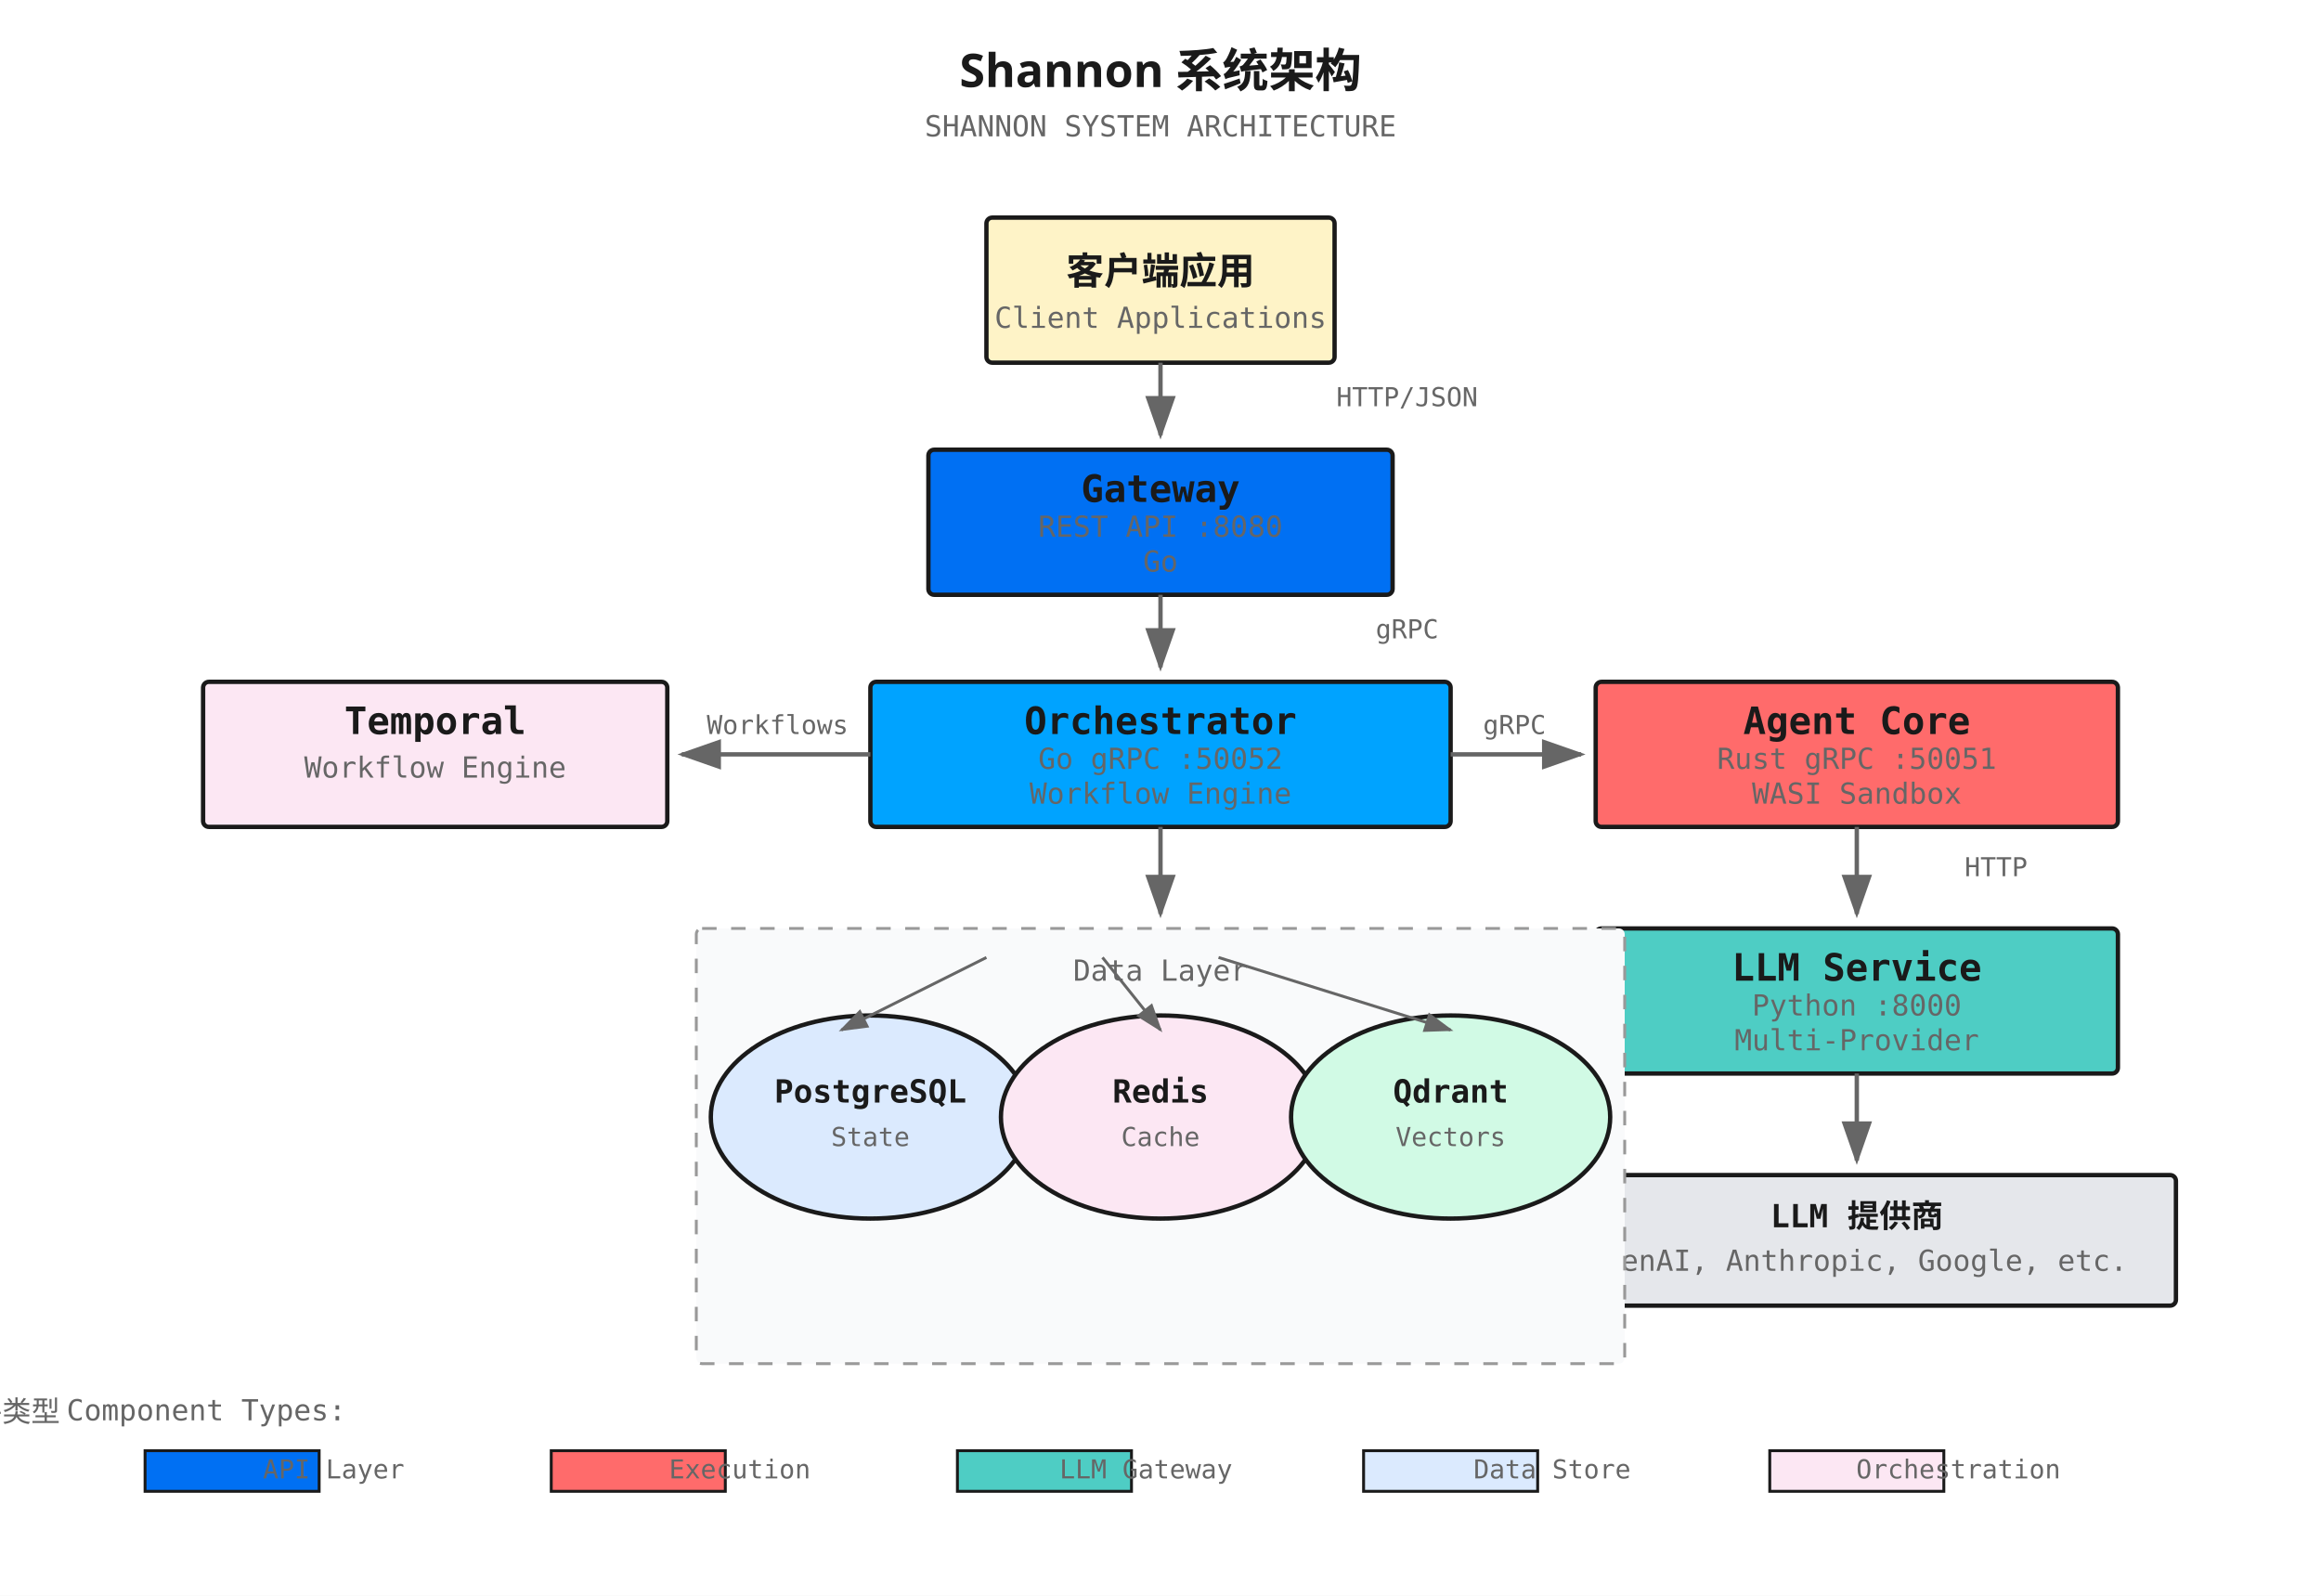
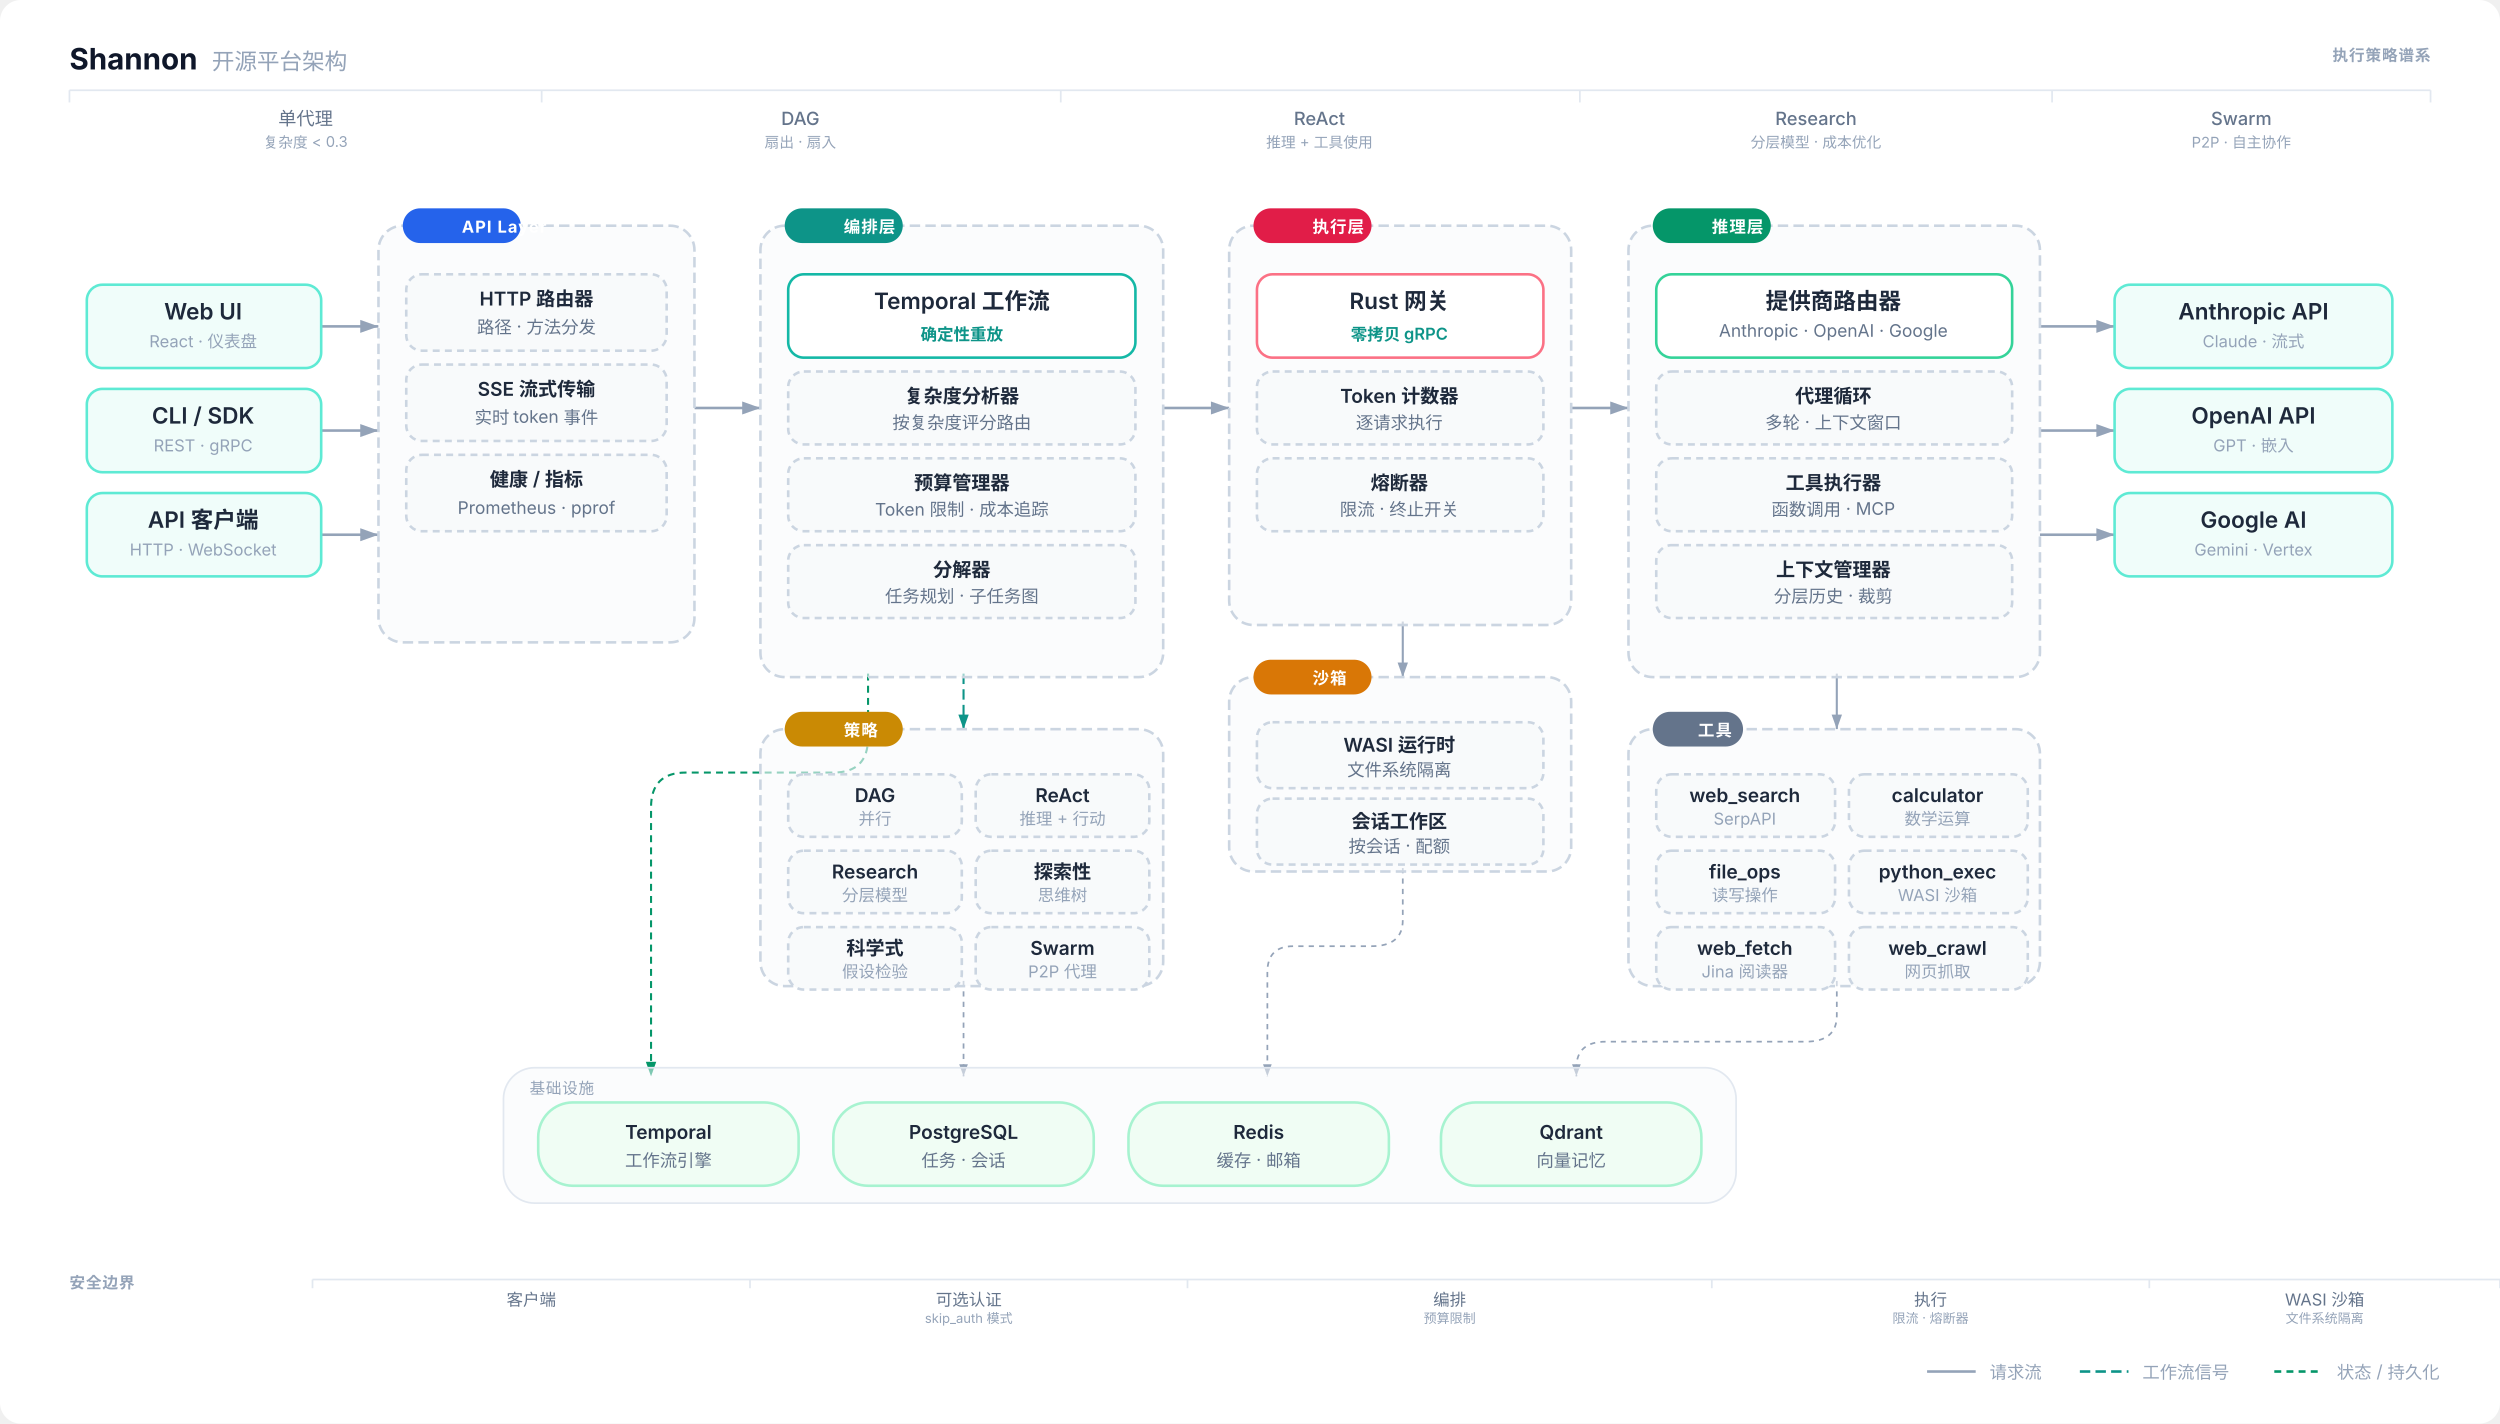
- <svg xmlns="http://www.w3.org/2000/svg" viewBox="0 0 800 550">
+ <svg xmlns="http://www.w3.org/2000/svg" viewBox="0 0 1440 820">
  <defs>
    <style>
-       .label { font: 500 10px 'SF Mono', 'PingFang SC', 'Menlo', monospace; fill: #666; text-anchor: middle; }
-       .box-text { font: 600 13px 'SF Mono', 'PingFang SC', monospace; fill: #1a1a1a; text-anchor: middle; }
-       .box-text-sm { font: 600 11px 'SF Mono', 'PingFang SC', monospace; fill: #1a1a1a; text-anchor: middle; }
-       .title { font: 700 16px 'SF Mono', 'PingFang SC', sans-serif; fill: #1a1a1a; text-anchor: middle; }
-       .annotation { font: 400 9px 'SF Mono', 'PingFang SC', monospace; fill: #666; text-anchor: middle; }
+       .title { font: 700 17px -apple-system, 'PingFang SC', 'Inter', sans-serif; fill: #0f172a; }
+       .title-sub { font: 400 13px -apple-system, 'PingFang SC', 'Inter', sans-serif; fill: #94a3b8; }
+       .tag { font: 700 9.5px -apple-system, 'Inter', sans-serif; fill: #fff; letter-spacing: 0.6px; text-transform: uppercase; }
+       .box-text { font: 600 13px -apple-system, 'PingFang SC', 'Inter', sans-serif; fill: #1e293b; text-anchor: middle; }
+       .box-text-sm { font: 600 11px -apple-system, 'PingFang SC', 'Inter', sans-serif; fill: #1e293b; text-anchor: middle; }
+       .sub { font: 400 10px -apple-system, 'PingFang SC', 'Inter', sans-serif; fill: #64748b; text-anchor: middle; }
+       .tech { font: 400 9.5px -apple-system, 'Inter', sans-serif; fill: #94a3b8; text-anchor: middle; }
+       .metric { font: 600 9.5px -apple-system, 'Inter', sans-serif; fill: #0d9488; text-anchor: middle; }
+       .spectrum-text { font: 500 10.5px -apple-system, 'Inter', sans-serif; fill: #64748b; text-anchor: middle; }
+       .spectrum-label { font: 400 8.5px -apple-system, 'PingFang SC', 'Inter', sans-serif; fill: #94a3b8; text-anchor: middle; }
+       .spectrum-title { font: 600 9px -apple-system, 'Inter', sans-serif; fill: #94a3b8; letter-spacing: 0.5px; text-transform: uppercase; text-anchor: end; }
+       .sec-title { font: 600 9px -apple-system, 'Inter', sans-serif; fill: #94a3b8; letter-spacing: 0.5px; text-transform: uppercase; }
+       .sec-text { font: 400 9.5px -apple-system, 'PingFang SC', 'Inter', sans-serif; fill: #64748b; text-anchor: middle; }
+       .sec-sub { font: 400 7.5px -apple-system, 'PingFang SC', 'Inter', sans-serif; fill: #94a3b8; text-anchor: middle; }
+       .infra-label { font: 500 9px 'SF Mono', 'Menlo', monospace; fill: #94a3b8; letter-spacing: 0.4px; }
+       .legend-text { font: 400 10px -apple-system, 'PingFang SC', 'Inter', sans-serif; fill: #94a3b8; }
    </style>
-     <marker id="arrow" markerWidth="10" markerHeight="7" refX="9" refY="3.5" orient="auto">
-       <polygon points="0 0, 10 3.5, 0 7" fill="#666" />
+     <marker id="ah" markerWidth="7" markerHeight="5" refX="7" refY="2.5" orient="auto">
+       <polygon points="0 0, 7 2.5, 0 5" fill="#94a3b8" />
+     </marker>
+     <marker id="ah-signal" markerWidth="7" markerHeight="5" refX="7" refY="2.5" orient="auto">
+       <polygon points="0 0, 7 2.5, 0 5" fill="#0d9488" />
+     </marker>
+     <marker id="ah-state" markerWidth="7" markerHeight="5" refX="7" refY="2.5" orient="auto">
+       <polygon points="0 0, 7 2.5, 0 5" fill="#059669" />
    </marker>
  </defs>
-   <rect width="800" height="550" fill="#fff" />
-   <text x="400" y="30" class="title">Shannon 系统架构</text>
-   <text x="400" y="47" class="label">SHANNON SYSTEM ARCHITECTURE</text>
-   <rect x="340" y="75" width="120" height="50" fill="#fef3c7" stroke="#1a1a1a" stroke-width="1.5" rx="2" />
-   <text x="400" y="98" class="box-text">客户端应用</text>
-   <text x="400" y="113" class="label">Client Applications</text>
-   <line x1="400" y1="125" x2="400" y2="150" stroke="#666" stroke-width="1.5" marker-end="url(#arrow)" />
-   <text x="485" y="140" class="annotation">HTTP/JSON</text>
-   <rect x="320" y="155" width="160" height="50" fill="#0070F3" stroke="#1a1a1a" stroke-width="1.5" rx="2" />
-   <text x="400" y="173" class="box-text" fill="#fff">Gateway</text>
-   <text x="400" y="185" class="label" fill="#fff">REST API :8080</text>
-   <text x="400" y="197" class="label" fill="#fff">Go</text>
-   <line x1="400" y1="205" x2="400" y2="230" stroke="#666" stroke-width="1.5" marker-end="url(#arrow)" />
-   <text x="485" y="220" class="annotation">gRPC</text>
-   <rect x="300" y="235" width="200" height="50" fill="#00A3FF" stroke="#1a1a1a" stroke-width="1.5" rx="2" />
-   <text x="400" y="253" class="box-text" fill="#fff">Orchestrator</text>
-   <text x="400" y="265" class="label" fill="#fff">Go gRPC :50052</text>
-   <text x="400" y="277" class="label" fill="#fff">Workflow Engine</text>
-   <line x1="500" y1="260" x2="545" y2="260" stroke="#666" stroke-width="1.5" marker-end="url(#arrow)" />
-   <text x="522" y="253" class="annotation">gRPC</text>
-   <rect x="550" y="235" width="180" height="50" fill="#FF6B6B" stroke="#1a1a1a" stroke-width="1.5" rx="2" />
-   <text x="640" y="253" class="box-text" fill="#fff">Agent Core</text>
-   <text x="640" y="265" class="label" fill="#fff">Rust gRPC :50051</text>
-   <text x="640" y="277" class="label" fill="#fff">WASI Sandbox</text>
-   <line x1="640" y1="285" x2="640" y2="315" stroke="#666" stroke-width="1.5" marker-end="url(#arrow)" />
-   <text x="688" y="302" class="annotation">HTTP</text>
-   <rect x="550" y="320" width="180" height="50" fill="#4ECDC4" stroke="#1a1a1a" stroke-width="1.5" rx="2" />
-   <text x="640" y="338" class="box-text" fill="#fff">LLM Service</text>
-   <text x="640" y="350" class="label" fill="#fff">Python :8000</text>
-   <text x="640" y="362" class="label" fill="#fff">Multi-Provider</text>
-   <line x1="640" y1="370" x2="640" y2="400" stroke="#666" stroke-width="1.5" marker-end="url(#arrow)" />
-   <rect x="530" y="405" width="220" height="45" fill="#e5e7eb" stroke="#1a1a1a" stroke-width="1.5" rx="2" />
-   <text x="640" y="423" class="box-text-sm">LLM 提供商</text>
-   <text x="640" y="438" class="label">OpenAI, Anthropic, Google, etc.</text>
-   <line x1="300" y1="260" x2="235" y2="260" stroke="#666" stroke-width="1.5" marker-end="url(#arrow)" />
-   <text x="268" y="253" class="annotation">Workflows</text>
-   <rect x="70" y="235" width="160" height="50" fill="#fce7f3" stroke="#1a1a1a" stroke-width="1.5" rx="2" />
-   <text x="150" y="253" class="box-text">Temporal</text>
-   <text x="150" y="268" class="label">Workflow Engine</text>
-   <line x1="400" y1="285" x2="400" y2="315" stroke="#666" stroke-width="1.5" marker-end="url(#arrow)" />
-   <rect x="240" y="320" width="320" height="150" fill="#f9fafb" stroke="#999" stroke-width="1" stroke-dasharray="5,5" rx="2" />
-   <text x="400" y="338" class="label">Data Layer</text>
-   <ellipse cx="300" cy="385" rx="55" ry="35" fill="#dbeafe" stroke="#1a1a1a" stroke-width="1.5" />
-   <text x="300" y="380" class="box-text-sm">PostgreSQL</text>
-   <text x="300" y="395" class="annotation">State</text>
-   <ellipse cx="400" cy="385" rx="55" ry="35" fill="#fce7f3" stroke="#1a1a1a" stroke-width="1.5" />
-   <text x="400" y="380" class="box-text-sm">Redis</text>
-   <text x="400" y="395" class="annotation">Cache</text>
-   <ellipse cx="500" cy="385" rx="55" ry="35" fill="#d1fae5" stroke="#1a1a1a" stroke-width="1.5" />
-   <text x="500" y="380" class="box-text-sm">Qdrant</text>
-   <text x="500" y="395" class="annotation">Vectors</text>
-   <line x1="340" y1="330" x2="290" y2="355" stroke="#666" stroke-width="1" marker-end="url(#arrow)" />
-   <line x1="380" y1="330" x2="400" y2="355" stroke="#666" stroke-width="1" marker-end="url(#arrow)" />
-   <line x1="420" y1="330" x2="500" y2="355" stroke="#666" stroke-width="1" marker-end="url(#arrow)" />
-   <text x="50" y="490" class="label" text-anchor="start">组件类型 Component Types:</text>
-   <rect x="50" y="500" width="60" height="14" fill="#0070F3" stroke="#1a1a1a" stroke-width="1" />
-   <text x="115" y="507" class="annotation" text-anchor="start" dominant-baseline="middle">API Layer</text>
-   <rect x="190" y="500" width="60" height="14" fill="#FF6B6B" stroke="#1a1a1a" stroke-width="1" />
-   <text x="255" y="507" class="annotation" text-anchor="start" dominant-baseline="middle">Execution</text>
-   <rect x="330" y="500" width="60" height="14" fill="#4ECDC4" stroke="#1a1a1a" stroke-width="1" />
-   <text x="395" y="507" class="annotation" text-anchor="start" dominant-baseline="middle">LLM Gateway</text>
-   <rect x="470" y="500" width="60" height="14" fill="#dbeafe" stroke="#1a1a1a" stroke-width="1" />
-   <text x="535" y="507" class="annotation" text-anchor="start" dominant-baseline="middle">Data Store</text>
-   <rect x="610" y="500" width="60" height="14" fill="#fce7f3" stroke="#1a1a1a" stroke-width="1" />
-   <text x="675" y="507" class="annotation" text-anchor="start" dominant-baseline="middle">Orchestration</text>
+   <rect width="1440" height="820" fill="#ffffff" rx="12" />
+   <text x="40" y="40" class="title">Shannon</text>
+   <text x="122" y="40" class="title-sub">开源平台架构</text>
+   <text x="1400" y="35" class="spectrum-title">执行策略谱系</text>
+   <g transform="translate(40, 52)">
+     <line x1="0" y1="0" x2="1360" y2="0" stroke="#e2e8f0" stroke-width="1" />
+     <line x1="0" y1="0" x2="0" y2="7" stroke="#e2e8f0" stroke-width="1" />
+     <line x1="272" y1="0" x2="272" y2="7" stroke="#e2e8f0" stroke-width="1" />
+     <line x1="571" y1="0" x2="571" y2="7" stroke="#e2e8f0" stroke-width="1" />
+     <line x1="870" y1="0" x2="870" y2="7" stroke="#e2e8f0" stroke-width="1" />
+     <line x1="1142" y1="0" x2="1142" y2="7" stroke="#e2e8f0" stroke-width="1" />
+     <line x1="1360" y1="0" x2="1360" y2="7" stroke="#e2e8f0" stroke-width="1" />
+     <text x="136" y="20" class="spectrum-text">单代理</text>
+     <text x="136" y="33" class="spectrum-label">复杂度 &lt; 0.3</text>
+     <text x="421" y="20" class="spectrum-text">DAG</text>
+     <text x="421" y="33" class="spectrum-label">扇出 · 扇入</text>
+     <text x="720" y="20" class="spectrum-text">ReAct</text>
+     <text x="720" y="33" class="spectrum-label">推理 + 工具使用</text>
+     <text x="1006" y="20" class="spectrum-text">Research</text>
+     <text x="1006" y="33" class="spectrum-label">分层模型 · 成本优化</text>
+     <text x="1251" y="20" class="spectrum-text">Swarm</text>
+     <text x="1251" y="33" class="spectrum-label">P2P · 自主协作</text>
+   </g>
+   <line x1="185" y1="188" x2="218" y2="188" stroke="#94a3b8" stroke-width="1.5" marker-end="url(#ah)" />
+   <line x1="185" y1="248" x2="218" y2="248" stroke="#94a3b8" stroke-width="1.5" marker-end="url(#ah)" />
+   <line x1="185" y1="308" x2="218" y2="308" stroke="#94a3b8" stroke-width="1.5" marker-end="url(#ah)" />
+   <line x1="400" y1="235" x2="438" y2="235" stroke="#94a3b8" stroke-width="1.5" marker-end="url(#ah)" />
+   <line x1="670" y1="235" x2="708" y2="235" stroke="#94a3b8" stroke-width="1.5" marker-end="url(#ah)" />
+   <line x1="905" y1="235" x2="938" y2="235" stroke="#94a3b8" stroke-width="1.5" marker-end="url(#ah)" />
+   <line x1="1175" y1="188" x2="1218" y2="188" stroke="#94a3b8" stroke-width="1.5" marker-end="url(#ah)" />
+   <line x1="1175" y1="248" x2="1218" y2="248" stroke="#94a3b8" stroke-width="1.5" marker-end="url(#ah)" />
+   <line x1="1175" y1="308" x2="1218" y2="308" stroke="#94a3b8" stroke-width="1.5" marker-end="url(#ah)" />
+   <line x1="555" y1="388" x2="555" y2="420" stroke="#0d9488" stroke-width="1.2" stroke-dasharray="6,3" marker-end="url(#ah-signal)" />
+   <line x1="808" y1="358" x2="808" y2="390" stroke="#94a3b8" stroke-width="1.2" marker-end="url(#ah)" />
+   <line x1="1058" y1="388" x2="1058" y2="420" stroke="#94a3b8" stroke-width="1.2" marker-end="url(#ah)" />
+   <path d="M 500 388 L 500 425 Q 500 445, 480 445 L 395 445 Q 375 445, 375 465 L 375 620" stroke="#059669" stroke-width="1.2" stroke-dasharray="4,3" fill="none" marker-end="url(#ah-state)" />
+   <path d="M 555 565 L 555 620" stroke="#94a3b8" stroke-width="1" stroke-dasharray="3,3" fill="none" marker-end="url(#ah)" />
+   <path d="M 808 500 L 808 530 Q 808 545, 790 545 L 745 545 Q 730 545, 730 560 L 730 620" stroke="#94a3b8" stroke-width="1" stroke-dasharray="3,3" fill="none" marker-end="url(#ah)" />
+   <path d="M 1058 565 L 1058 585 Q 1058 600, 1040 600 L 925 600 Q 908 600, 908 615 L 908 620" stroke="#94a3b8" stroke-width="1" stroke-dasharray="3,3" fill="none" marker-end="url(#ah)" />
+   <rect x="50" y="164" width="135" height="48" fill="#f0fdfa" stroke="#5eead4" stroke-width="1.5" rx="9" />
+   <text x="117" y="184" class="box-text">Web UI</text>
+   <text x="117" y="200" class="tech">React · 仪表盘</text>
+   <rect x="50" y="224" width="135" height="48" fill="#f0fdfa" stroke="#5eead4" stroke-width="1.5" rx="9" />
+   <text x="117" y="244" class="box-text">CLI / SDK</text>
+   <text x="117" y="260" class="tech">REST · gRPC</text>
+   <rect x="50" y="284" width="135" height="48" fill="#f0fdfa" stroke="#5eead4" stroke-width="1.5" rx="9" />
+   <text x="117" y="304" class="box-text">API 客户端</text>
+   <text x="117" y="320" class="tech">HTTP · WebSocket</text>
+   <rect x="218" y="130" width="182" height="240" fill="rgba(248,250,252,0.6)" stroke="#cbd5e1" stroke-width="1.5" stroke-dasharray="6,3" rx="14" />
+   <rect x="232" y="120" width="68" height="20" fill="#2563eb" rx="10" />
+   <text x="266" y="134" class="tag">API Layer</text>
+   <rect x="234" y="158" width="150" height="44" fill="#f8fafb" stroke="#cbd5e1" stroke-width="1.5" stroke-dasharray="4,3" rx="9" />
+   <text x="309" y="176" class="box-text-sm">HTTP 路由器</text>
+   <text x="309" y="192" class="sub">路径 · 方法分发</text>
+   <rect x="234" y="210" width="150" height="44" fill="#f8fafb" stroke="#cbd5e1" stroke-width="1.5" stroke-dasharray="4,3" rx="9" />
+   <text x="309" y="228" class="box-text-sm">SSE 流式传输</text>
+   <text x="309" y="244" class="sub">实时 token 事件</text>
+   <rect x="234" y="262" width="150" height="44" fill="#f8fafb" stroke="#cbd5e1" stroke-width="1.5" stroke-dasharray="4,3" rx="9" />
+   <text x="309" y="280" class="box-text-sm">健康 / 指标</text>
+   <text x="309" y="296" class="sub">Prometheus · pprof</text>
+   <rect x="438" y="130" width="232" height="260" fill="rgba(248,250,252,0.6)" stroke="#cbd5e1" stroke-width="1.5" stroke-dasharray="6,3" rx="14" />
+   <rect x="452" y="120" width="68" height="20" fill="#0d9488" rx="10" />
+   <text x="486" y="134" class="tag">编排层</text>
+   <rect x="454" y="158" width="200" height="48" fill="#fff" stroke="#14b8a6" stroke-width="1.5" rx="9" />
+   <text x="554" y="178" class="box-text">Temporal 工作流</text>
+   <text x="554" y="196" class="metric">确定性重放</text>
+   <rect x="454" y="214" width="200" height="42" fill="#f8fafb" stroke="#cbd5e1" stroke-width="1.5" stroke-dasharray="4,3" rx="9" />
+   <text x="554" y="232" class="box-text-sm">复杂度分析器</text>
+   <text x="554" y="247" class="sub">按复杂度评分路由</text>
+   <rect x="454" y="264" width="200" height="42" fill="#f8fafb" stroke="#cbd5e1" stroke-width="1.5" stroke-dasharray="4,3" rx="9" />
+   <text x="554" y="282" class="box-text-sm">预算管理器</text>
+   <text x="554" y="297" class="sub">Token 限制 · 成本追踪</text>
+   <rect x="454" y="314" width="200" height="42" fill="#f8fafb" stroke="#cbd5e1" stroke-width="1.5" stroke-dasharray="4,3" rx="9" />
+   <text x="554" y="332" class="box-text-sm">分解器</text>
+   <text x="554" y="347" class="sub">任务规划 · 子任务图</text>
+   <rect x="708" y="130" width="197" height="230" fill="rgba(248,250,252,0.6)" stroke="#cbd5e1" stroke-width="1.5" stroke-dasharray="6,3" rx="14" />
+   <rect x="722" y="120" width="68" height="20" fill="#e11d48" rx="10" />
+   <text x="756" y="134" class="tag">执行层</text>
+   <rect x="724" y="158" width="165" height="48" fill="#fff" stroke="#fb7185" stroke-width="1.5" rx="9" />
+   <text x="806" y="178" class="box-text">Rust 网关</text>
+   <text x="806" y="196" class="metric">零拷贝 gRPC</text>
+   <rect x="724" y="214" width="165" height="42" fill="#f8fafb" stroke="#cbd5e1" stroke-width="1.5" stroke-dasharray="4,3" rx="9" />
+   <text x="806" y="232" class="box-text-sm">Token 计数器</text>
+   <text x="806" y="247" class="sub">逐请求执行</text>
+   <rect x="724" y="264" width="165" height="42" fill="#f8fafb" stroke="#cbd5e1" stroke-width="1.5" stroke-dasharray="4,3" rx="9" />
+   <text x="806" y="282" class="box-text-sm">熔断器</text>
+   <text x="806" y="297" class="sub">限流 · 终止开关</text>
+   <rect x="938" y="130" width="237" height="260" fill="rgba(248,250,252,0.6)" stroke="#cbd5e1" stroke-width="1.5" stroke-dasharray="6,3" rx="14" />
+   <rect x="952" y="120" width="68" height="20" fill="#059669" rx="10" />
+   <text x="986" y="134" class="tag">推理层</text>
+   <rect x="954" y="158" width="205" height="48" fill="#fff" stroke="#34d399" stroke-width="1.5" rx="9" />
+   <text x="1056" y="178" class="box-text">提供商路由器</text>
+   <text x="1056" y="194" class="sub">Anthropic · OpenAI · Google</text>
+   <rect x="954" y="214" width="205" height="42" fill="#f8fafb" stroke="#cbd5e1" stroke-width="1.5" stroke-dasharray="4,3" rx="9" />
+   <text x="1056" y="232" class="box-text-sm">代理循环</text>
+   <text x="1056" y="247" class="sub">多轮 · 上下文窗口</text>
+   <rect x="954" y="264" width="205" height="42" fill="#f8fafb" stroke="#cbd5e1" stroke-width="1.5" stroke-dasharray="4,3" rx="9" />
+   <text x="1056" y="282" class="box-text-sm">工具执行器</text>
+   <text x="1056" y="297" class="sub">函数调用 · MCP</text>
+   <rect x="954" y="314" width="205" height="42" fill="#f8fafb" stroke="#cbd5e1" stroke-width="1.5" stroke-dasharray="4,3" rx="9" />
+   <text x="1056" y="332" class="box-text-sm">上下文管理器</text>
+   <text x="1056" y="347" class="sub">分层历史 · 裁剪</text>
+   <rect x="1218" y="164" width="160" height="48" fill="#f0fdfa" stroke="#5eead4" stroke-width="1.5" rx="9" />
+   <text x="1298" y="184" class="box-text">Anthropic API</text>
+   <text x="1298" y="200" class="tech">Claude · 流式</text>
+   <rect x="1218" y="224" width="160" height="48" fill="#f0fdfa" stroke="#5eead4" stroke-width="1.5" rx="9" />
+   <text x="1298" y="244" class="box-text">OpenAI API</text>
+   <text x="1298" y="260" class="tech">GPT · 嵌入</text>
+   <rect x="1218" y="284" width="160" height="48" fill="#f0fdfa" stroke="#5eead4" stroke-width="1.5" rx="9" />
+   <text x="1298" y="304" class="box-text">Google AI</text>
+   <text x="1298" y="320" class="tech">Gemini · Vertex</text>
+   <rect x="438" y="420" width="232" height="148" fill="rgba(248,250,252,0.6)" stroke="#cbd5e1" stroke-width="1.5" stroke-dasharray="6,3" rx="14" />
+   <rect x="452" y="410" width="68" height="20" fill="#ca8a04" rx="10" />
+   <text x="486" y="424" class="tag">策略</text>
+   <rect x="454" y="446" width="100" height="36" fill="#f8fafb" stroke="#cbd5e1" stroke-width="1.5" stroke-dasharray="4,3" rx="9" />
+   <text x="504" y="462" class="box-text-sm">DAG</text>
+   <text x="504" y="475" class="tech">并行</text>
+   <rect x="562" y="446" width="100" height="36" fill="#f8fafb" stroke="#cbd5e1" stroke-width="1.5" stroke-dasharray="4,3" rx="9" />
+   <text x="612" y="462" class="box-text-sm">ReAct</text>
+   <text x="612" y="475" class="tech">推理 + 行动</text>
+   <rect x="454" y="490" width="100" height="36" fill="#f8fafb" stroke="#cbd5e1" stroke-width="1.5" stroke-dasharray="4,3" rx="9" />
+   <text x="504" y="506" class="box-text-sm">Research</text>
+   <text x="504" y="519" class="tech">分层模型</text>
+   <rect x="562" y="490" width="100" height="36" fill="#f8fafb" stroke="#cbd5e1" stroke-width="1.5" stroke-dasharray="4,3" rx="9" />
+   <text x="612" y="506" class="box-text-sm">探索性</text>
+   <text x="612" y="519" class="tech">思维树</text>
+   <rect x="454" y="534" width="100" height="36" fill="#f8fafb" stroke="#cbd5e1" stroke-width="1.5" stroke-dasharray="4,3" rx="9" />
+   <text x="504" y="550" class="box-text-sm">科学式</text>
+   <text x="504" y="563" class="tech">假设检验</text>
+   <rect x="562" y="534" width="100" height="36" fill="#f8fafb" stroke="#cbd5e1" stroke-width="1.5" stroke-dasharray="4,3" rx="9" />
+   <text x="612" y="550" class="box-text-sm">Swarm</text>
+   <text x="612" y="563" class="tech">P2P 代理</text>
+   <rect x="708" y="390" width="197" height="112" fill="rgba(248,250,252,0.6)" stroke="#cbd5e1" stroke-width="1.5" stroke-dasharray="6,3" rx="14" />
+   <rect x="722" y="380" width="68" height="20" fill="#d97706" rx="10" />
+   <text x="756" y="394" class="tag">沙箱</text>
+   <rect x="724" y="416" width="165" height="38" fill="#f8fafb" stroke="#cbd5e1" stroke-width="1.5" stroke-dasharray="4,3" rx="9" />
+   <text x="806" y="433" class="box-text-sm">WASI 运行时</text>
+   <text x="806" y="447" class="sub">文件系统隔离</text>
+   <rect x="724" y="460" width="165" height="38" fill="#f8fafb" stroke="#cbd5e1" stroke-width="1.5" stroke-dasharray="4,3" rx="9" />
+   <text x="806" y="477" class="box-text-sm">会话工作区</text>
+   <text x="806" y="491" class="sub">按会话 · 配额</text>
+   <rect x="938" y="420" width="237" height="148" fill="rgba(248,250,252,0.6)" stroke="#cbd5e1" stroke-width="1.5" stroke-dasharray="6,3" rx="14" />
+   <rect x="952" y="410" width="52" height="20" fill="#64748b" rx="10" />
+   <text x="978" y="424" class="tag">工具</text>
+   <rect x="954" y="446" width="103" height="36" fill="#f8fafb" stroke="#cbd5e1" stroke-width="1.5" stroke-dasharray="4,3" rx="9" />
+   <text x="1005" y="462" class="box-text-sm">web_search</text>
+   <text x="1005" y="475" class="tech">SerpAPI</text>
+   <rect x="1065" y="446" width="103" height="36" fill="#f8fafb" stroke="#cbd5e1" stroke-width="1.5" stroke-dasharray="4,3" rx="9" />
+   <text x="1116" y="462" class="box-text-sm">calculator</text>
+   <text x="1116" y="475" class="tech">数学运算</text>
+   <rect x="954" y="490" width="103" height="36" fill="#f8fafb" stroke="#cbd5e1" stroke-width="1.5" stroke-dasharray="4,3" rx="9" />
+   <text x="1005" y="506" class="box-text-sm">file_ops</text>
+   <text x="1005" y="519" class="tech">读写操作</text>
+   <rect x="1065" y="490" width="103" height="36" fill="#f8fafb" stroke="#cbd5e1" stroke-width="1.5" stroke-dasharray="4,3" rx="9" />
+   <text x="1116" y="506" class="box-text-sm">python_exec</text>
+   <text x="1116" y="519" class="tech">WASI 沙箱</text>
+   <rect x="954" y="534" width="103" height="36" fill="#f8fafb" stroke="#cbd5e1" stroke-width="1.5" stroke-dasharray="4,3" rx="9" />
+   <text x="1005" y="550" class="box-text-sm">web_fetch</text>
+   <text x="1005" y="563" class="tech">Jina 阅读器</text>
+   <rect x="1065" y="534" width="103" height="36" fill="#f8fafb" stroke="#cbd5e1" stroke-width="1.5" stroke-dasharray="4,3" rx="9" />
+   <text x="1116" y="550" class="box-text-sm">web_crawl</text>
+   <text x="1116" y="563" class="tech">网页抓取</text>
+   <rect x="290" y="615" width="710" height="78" fill="rgba(248,250,252,0.5)" stroke="#e2e8f0" stroke-width="1" rx="18" />
+   <text x="305" y="630" class="infra-label">基础设施</text>
+   <rect x="310" y="635" width="150" height="48" fill="#f0fdf4" stroke="#a7f3d0" stroke-width="1.5" rx="20" />
+   <text x="385" y="656" class="box-text-sm">Temporal</text>
+   <text x="385" y="672" class="sub">工作流引擎</text>
+   <rect x="480" y="635" width="150" height="48" fill="#f0fdf4" stroke="#a7f3d0" stroke-width="1.5" rx="20" />
+   <text x="555" y="656" class="box-text-sm">PostgreSQL</text>
+   <text x="555" y="672" class="sub">任务 · 会话</text>
+   <rect x="650" y="635" width="150" height="48" fill="#f0fdf4" stroke="#a7f3d0" stroke-width="1.5" rx="20" />
+   <text x="725" y="656" class="box-text-sm">Redis</text>
+   <text x="725" y="672" class="sub">缓存 · 邮箱</text>
+   <rect x="830" y="635" width="150" height="48" fill="#f0fdf4" stroke="#a7f3d0" stroke-width="1.5" rx="20" />
+   <text x="905" y="656" class="box-text-sm">Qdrant</text>
+   <text x="905" y="672" class="sub">向量记忆</text>
+   <g transform="translate(40, 730)">
+     <text x="0" y="12" class="sec-title">安全边界</text>
+     <line x1="140" y1="7" x2="1400" y2="7" stroke="#e2e8f0" stroke-width="1" />
+     <line x1="140" y1="7" x2="140" y2="12" stroke="#e2e8f0" stroke-width="1" />
+     <line x1="392" y1="7" x2="392" y2="12" stroke="#e2e8f0" stroke-width="1" />
+     <line x1="644" y1="7" x2="644" y2="12" stroke="#e2e8f0" stroke-width="1" />
+     <line x1="946" y1="7" x2="946" y2="12" stroke="#e2e8f0" stroke-width="1" />
+     <line x1="1198" y1="7" x2="1198" y2="12" stroke="#e2e8f0" stroke-width="1" />
+     <line x1="1400" y1="7" x2="1400" y2="12" stroke="#e2e8f0" stroke-width="1" />
+     <text x="266" y="22" class="sec-text">客户端</text>
+     <text x="518" y="22" class="sec-text">可选认证</text>
+     <text x="518" y="32" class="sec-sub">skip_auth 模式</text>
+     <text x="795" y="22" class="sec-text">编排</text>
+     <text x="795" y="32" class="sec-sub">预算限制</text>
+     <text x="1072" y="22" class="sec-text">执行</text>
+     <text x="1072" y="32" class="sec-sub">限流 · 熔断器</text>
+     <text x="1299" y="22" class="sec-text">WASI 沙箱</text>
+     <text x="1299" y="32" class="sec-sub">文件系统隔离</text>
+   </g>
+   <g transform="translate(1110, 790)">
+     <line x1="0" y1="0" x2="28" y2="0" stroke="#94a3b8" stroke-width="1.5" />
+     <text x="36" y="4" class="legend-text">请求流</text>
+     <line x1="88" y1="0" x2="116" y2="0" stroke="#0d9488" stroke-width="1.5" stroke-dasharray="6,3" />
+     <text x="124" y="4" class="legend-text">工作流信号</text>
+     <line x1="200" y1="0" x2="228" y2="0" stroke="#059669" stroke-width="1.5" stroke-dasharray="4,3" />
+     <text x="236" y="4" class="legend-text">状态 / 持久化</text>
+   </g>
</svg>
